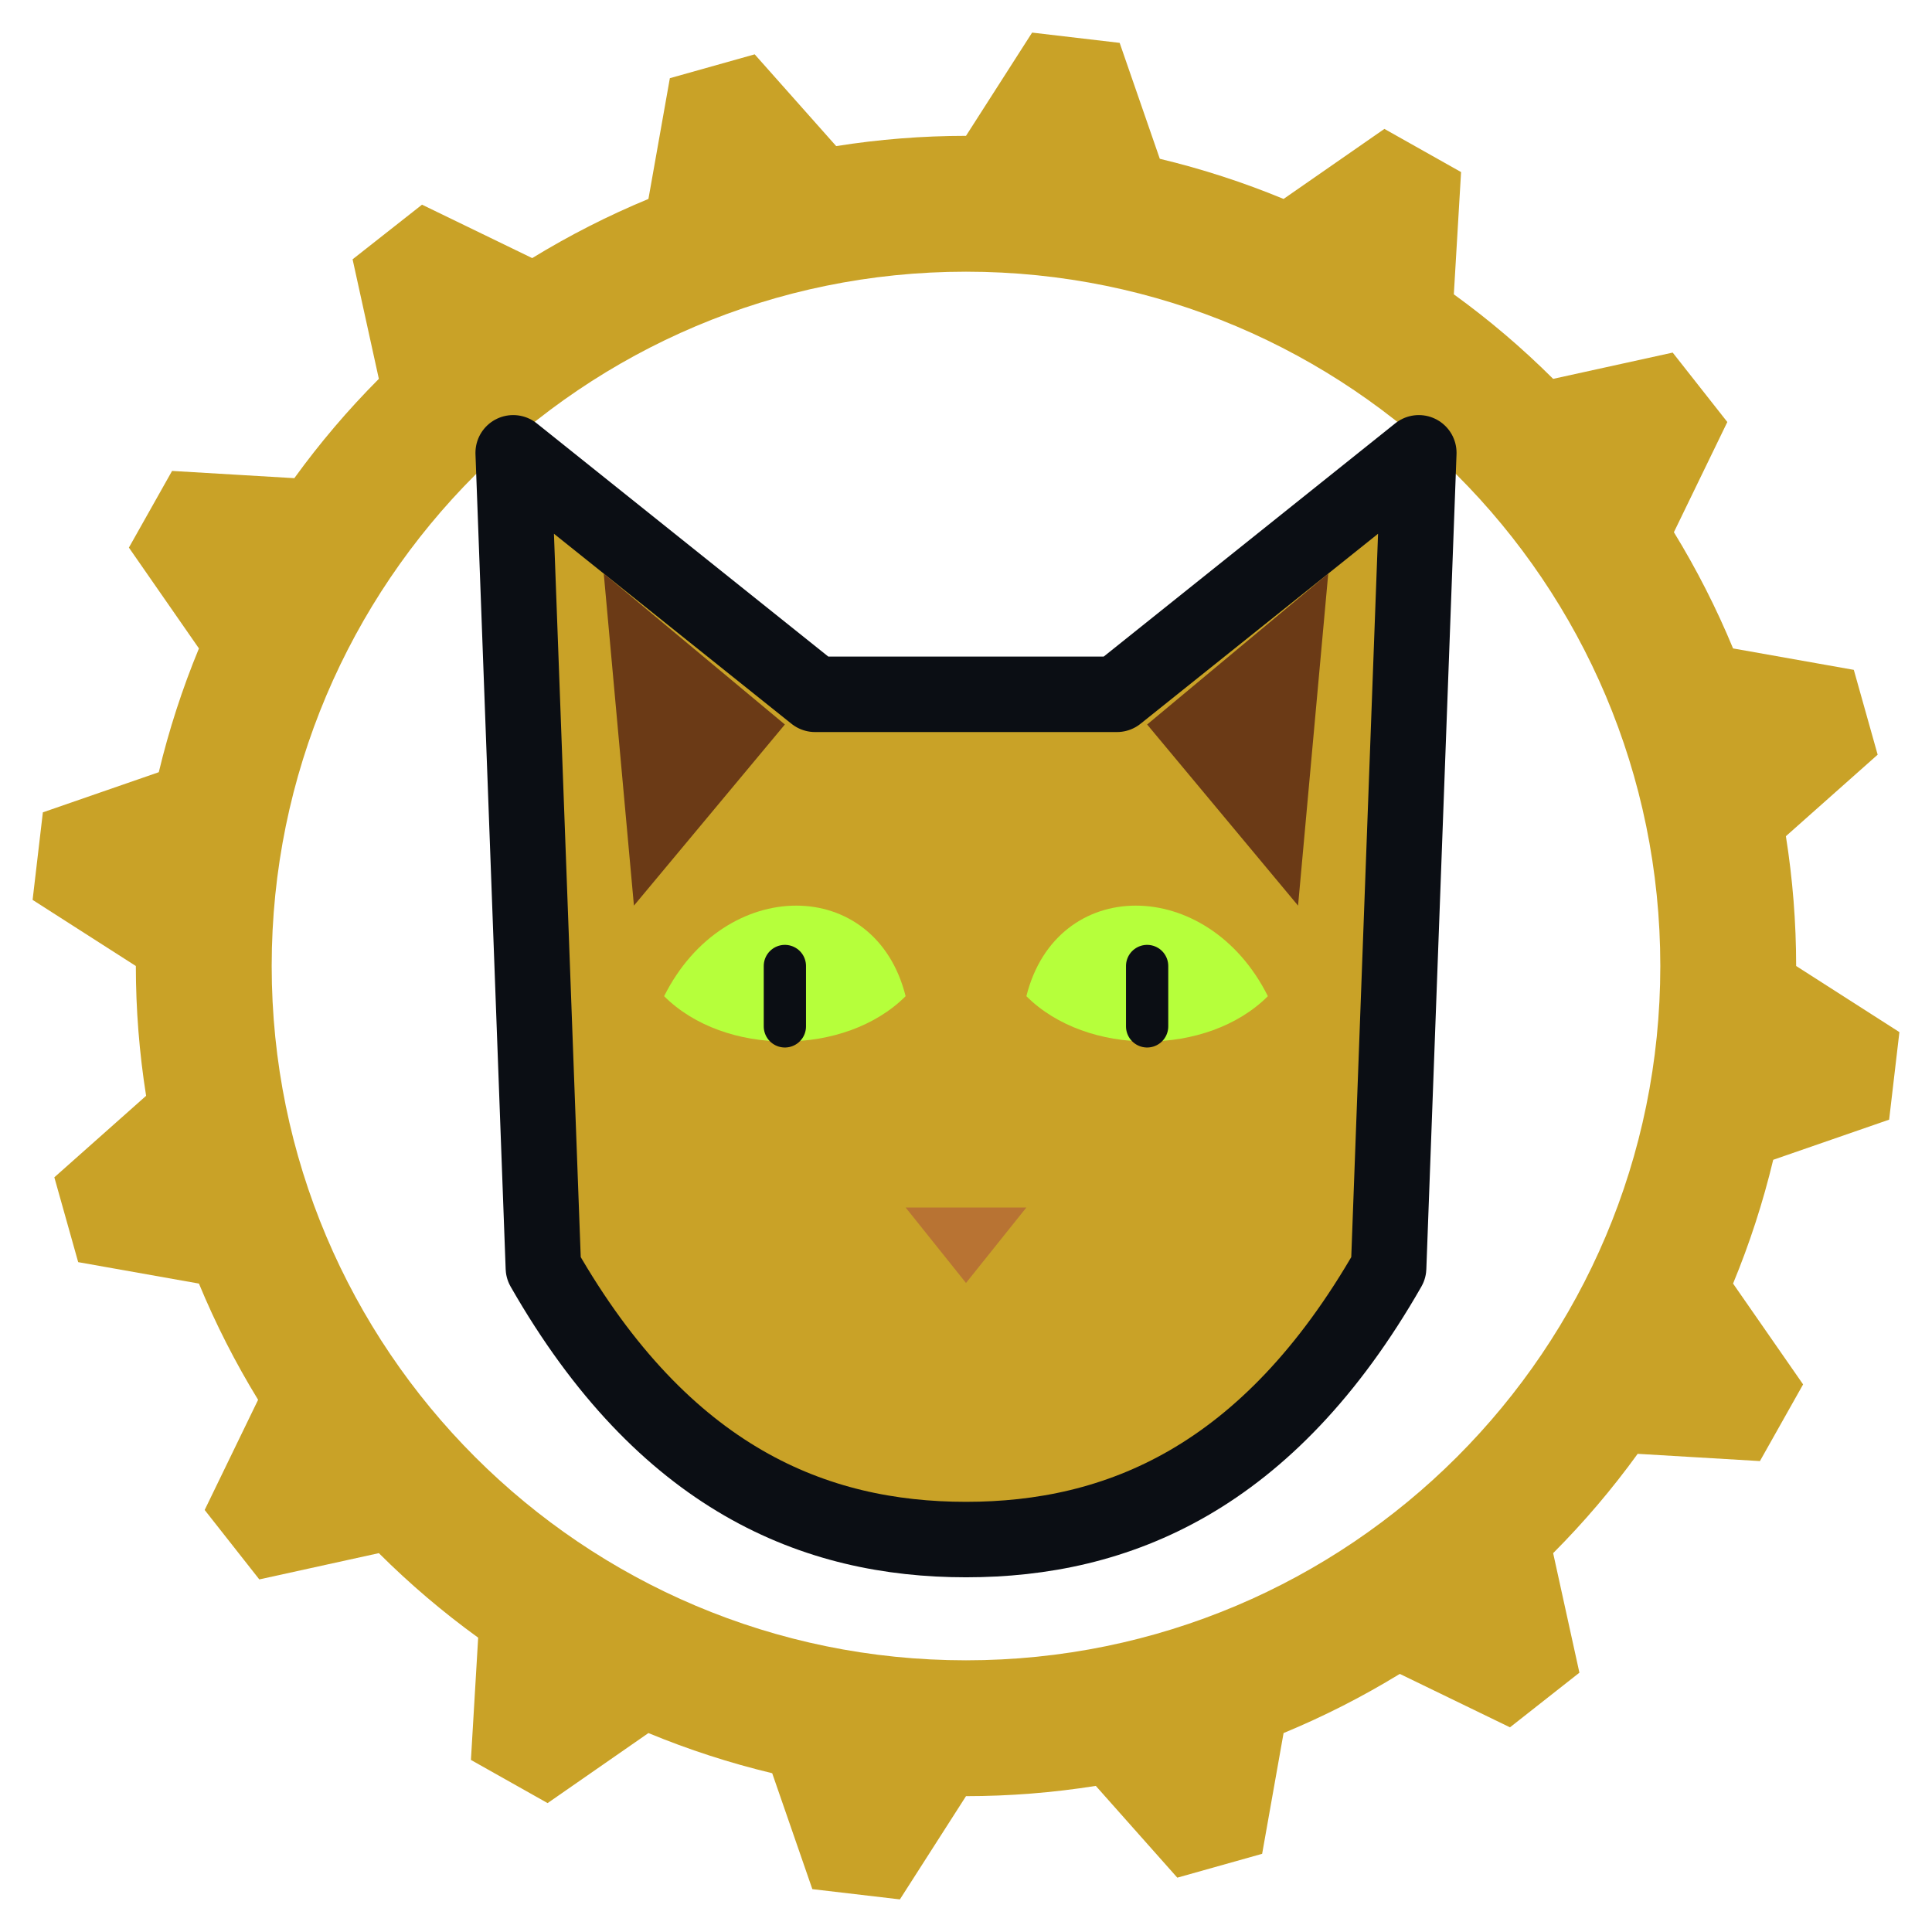
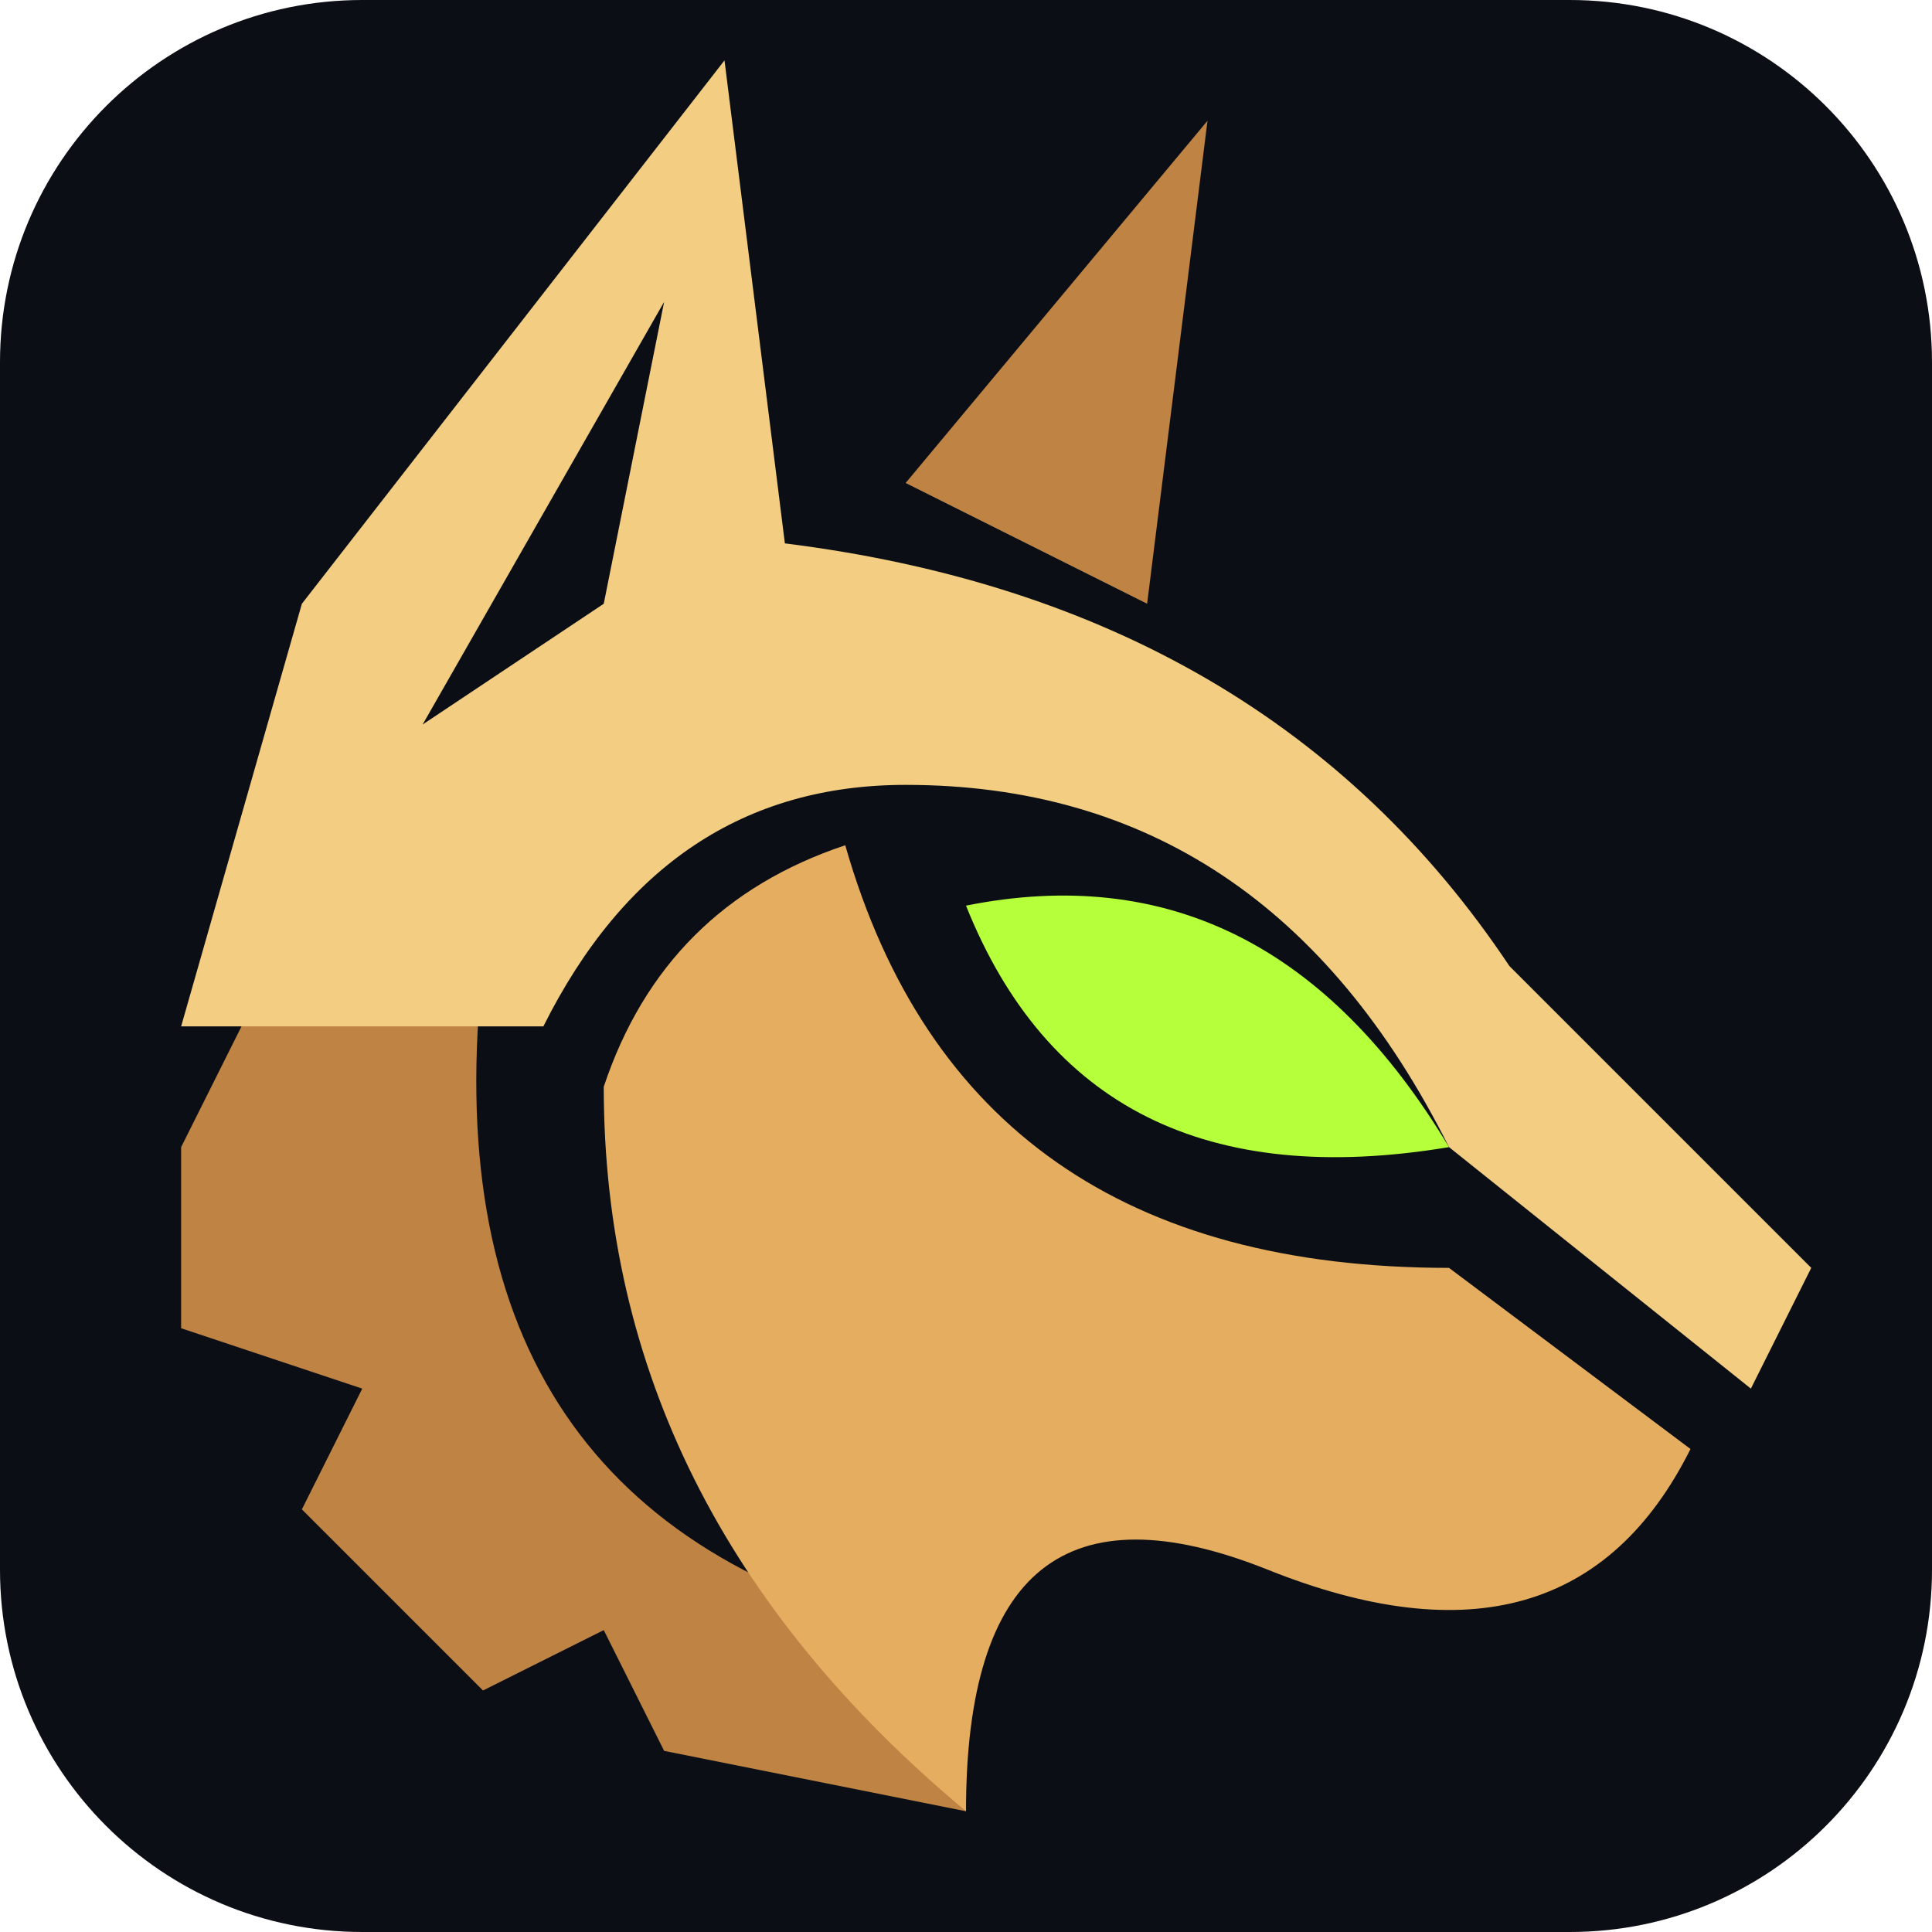
- <svg xmlns="http://www.w3.org/2000/svg" viewBox="0 0 64 64">
-   <path d="M32 4.5L34.19 1.08L37.09 1.42L38.42 5.26A27.5 27.5 0 0 1 42.52 6.59L42.52 6.59L45.86 4.27L48.4 5.7L48.16 9.75A27.5 27.5 0 0 1 51.45 12.55L51.45 12.55L55.41 11.68L57.22 13.98L55.45 17.63A27.5 27.5 0 0 1 57.41 21.48L57.41 21.48L61.41 22.19L62.2 25L59.16 27.7A27.5 27.5 0 0 1 59.5 32L59.5 32L62.92 34.19L62.58 37.09L58.74 38.42A27.5 27.5 0 0 1 57.41 42.52L57.41 42.52L59.73 45.86L58.3 48.4L54.25 48.16A27.5 27.5 0 0 1 51.45 51.45L51.45 51.45L52.32 55.41L50.02 57.22L46.37 55.45A27.5 27.5 0 0 1 42.52 57.41L42.52 57.41L41.81 61.41L39 62.2L36.3 59.16A27.5 27.5 0 0 1 32 59.5L32 59.5L29.81 62.92L26.91 62.58L25.58 58.74A27.5 27.5 0 0 1 21.48 57.41L21.48 57.41L18.14 59.73L15.6 58.3L15.84 54.25A27.5 27.5 0 0 1 12.55 51.45L12.55 51.45L8.59 52.32L6.78 50.02L8.55 46.37A27.5 27.5 0 0 1 6.59 42.52L6.59 42.52L2.59 41.81L1.8 39L4.84 36.3A27.5 27.5 0 0 1 4.5 32L4.5 32L1.08 29.81L1.42 26.91L5.26 25.58A27.5 27.5 0 0 1 6.59 21.48L6.59 21.48L4.27 18.14L5.7 15.6L9.75 15.84A27.5 27.5 0 0 1 12.55 12.55L12.55 12.55L11.68 8.59L13.98 6.78L17.63 8.55A27.5 27.5 0 0 1 21.48 6.59L21.48 6.59L22.19 2.59L25 1.8L27.7 4.84A27.5 27.5 0 0 1 32 4.5ZM55 32A23 23 0 1 0 9 32A23 23 0 1 0 55 32Z" fill="#c9a227" fill-rule="evenodd" />
-   <path d="M18 42L17 15L27 23H37L47 15L46 42C42 49 37 51 32 51C27 51 22 49 18 42Z" fill="#c9a227" stroke="#0b0e14" stroke-width="2.5" stroke-linejoin="round" />
-   <path d="M20 19L26 24L21 30Z M44 19L38 24L43 30Z" fill="#6b3a16" />
-   <path d="M22 33C24 29 29 29 30 33C28 35 24 35 22 33Z M42 33C40 29 35 29 34 33C36 35 40 35 42 33Z" fill="#b6ff3b" />
-   <path d="M26 32V34 M38 32V34" stroke="#0b0e14" stroke-width="1.4" stroke-linecap="round" />
-   <path d="M30 40H34L32 42.5Z" fill="#b87333" />
+ <svg xmlns="http://www.w3.org/2000/svg" viewBox="0 0 32 32">
+   <rect width="32" height="32" rx="6" fill="#0b0e14" />
+   <path fill="#bf8344" d="m15 8 5-6-1 8ZM4 17l4-1q-1 9 7 11l1 3-5-1-1-2-2 1-3-3 1-2-3-1v-3Z" />
+   <path fill="#f2cd82" d="M3 17 5 10 12 1l1 8q8 1 12 7l5 5-1 2-5-4q-3-6-9-6-4 0-6 4ZM7 12l3-2 1-5Z" fill-rule="evenodd" />
+   <path fill="#b6ff3b" d="M16 15q5-1 8 4-6 1-8-4Z" />
+   <path fill="#e5ad60" d="M10 18q1-3 4-4 2 7 10 7l4 3q-2 4-7 2-5-2-5 4-6-5-6-12Z" />
</svg>
